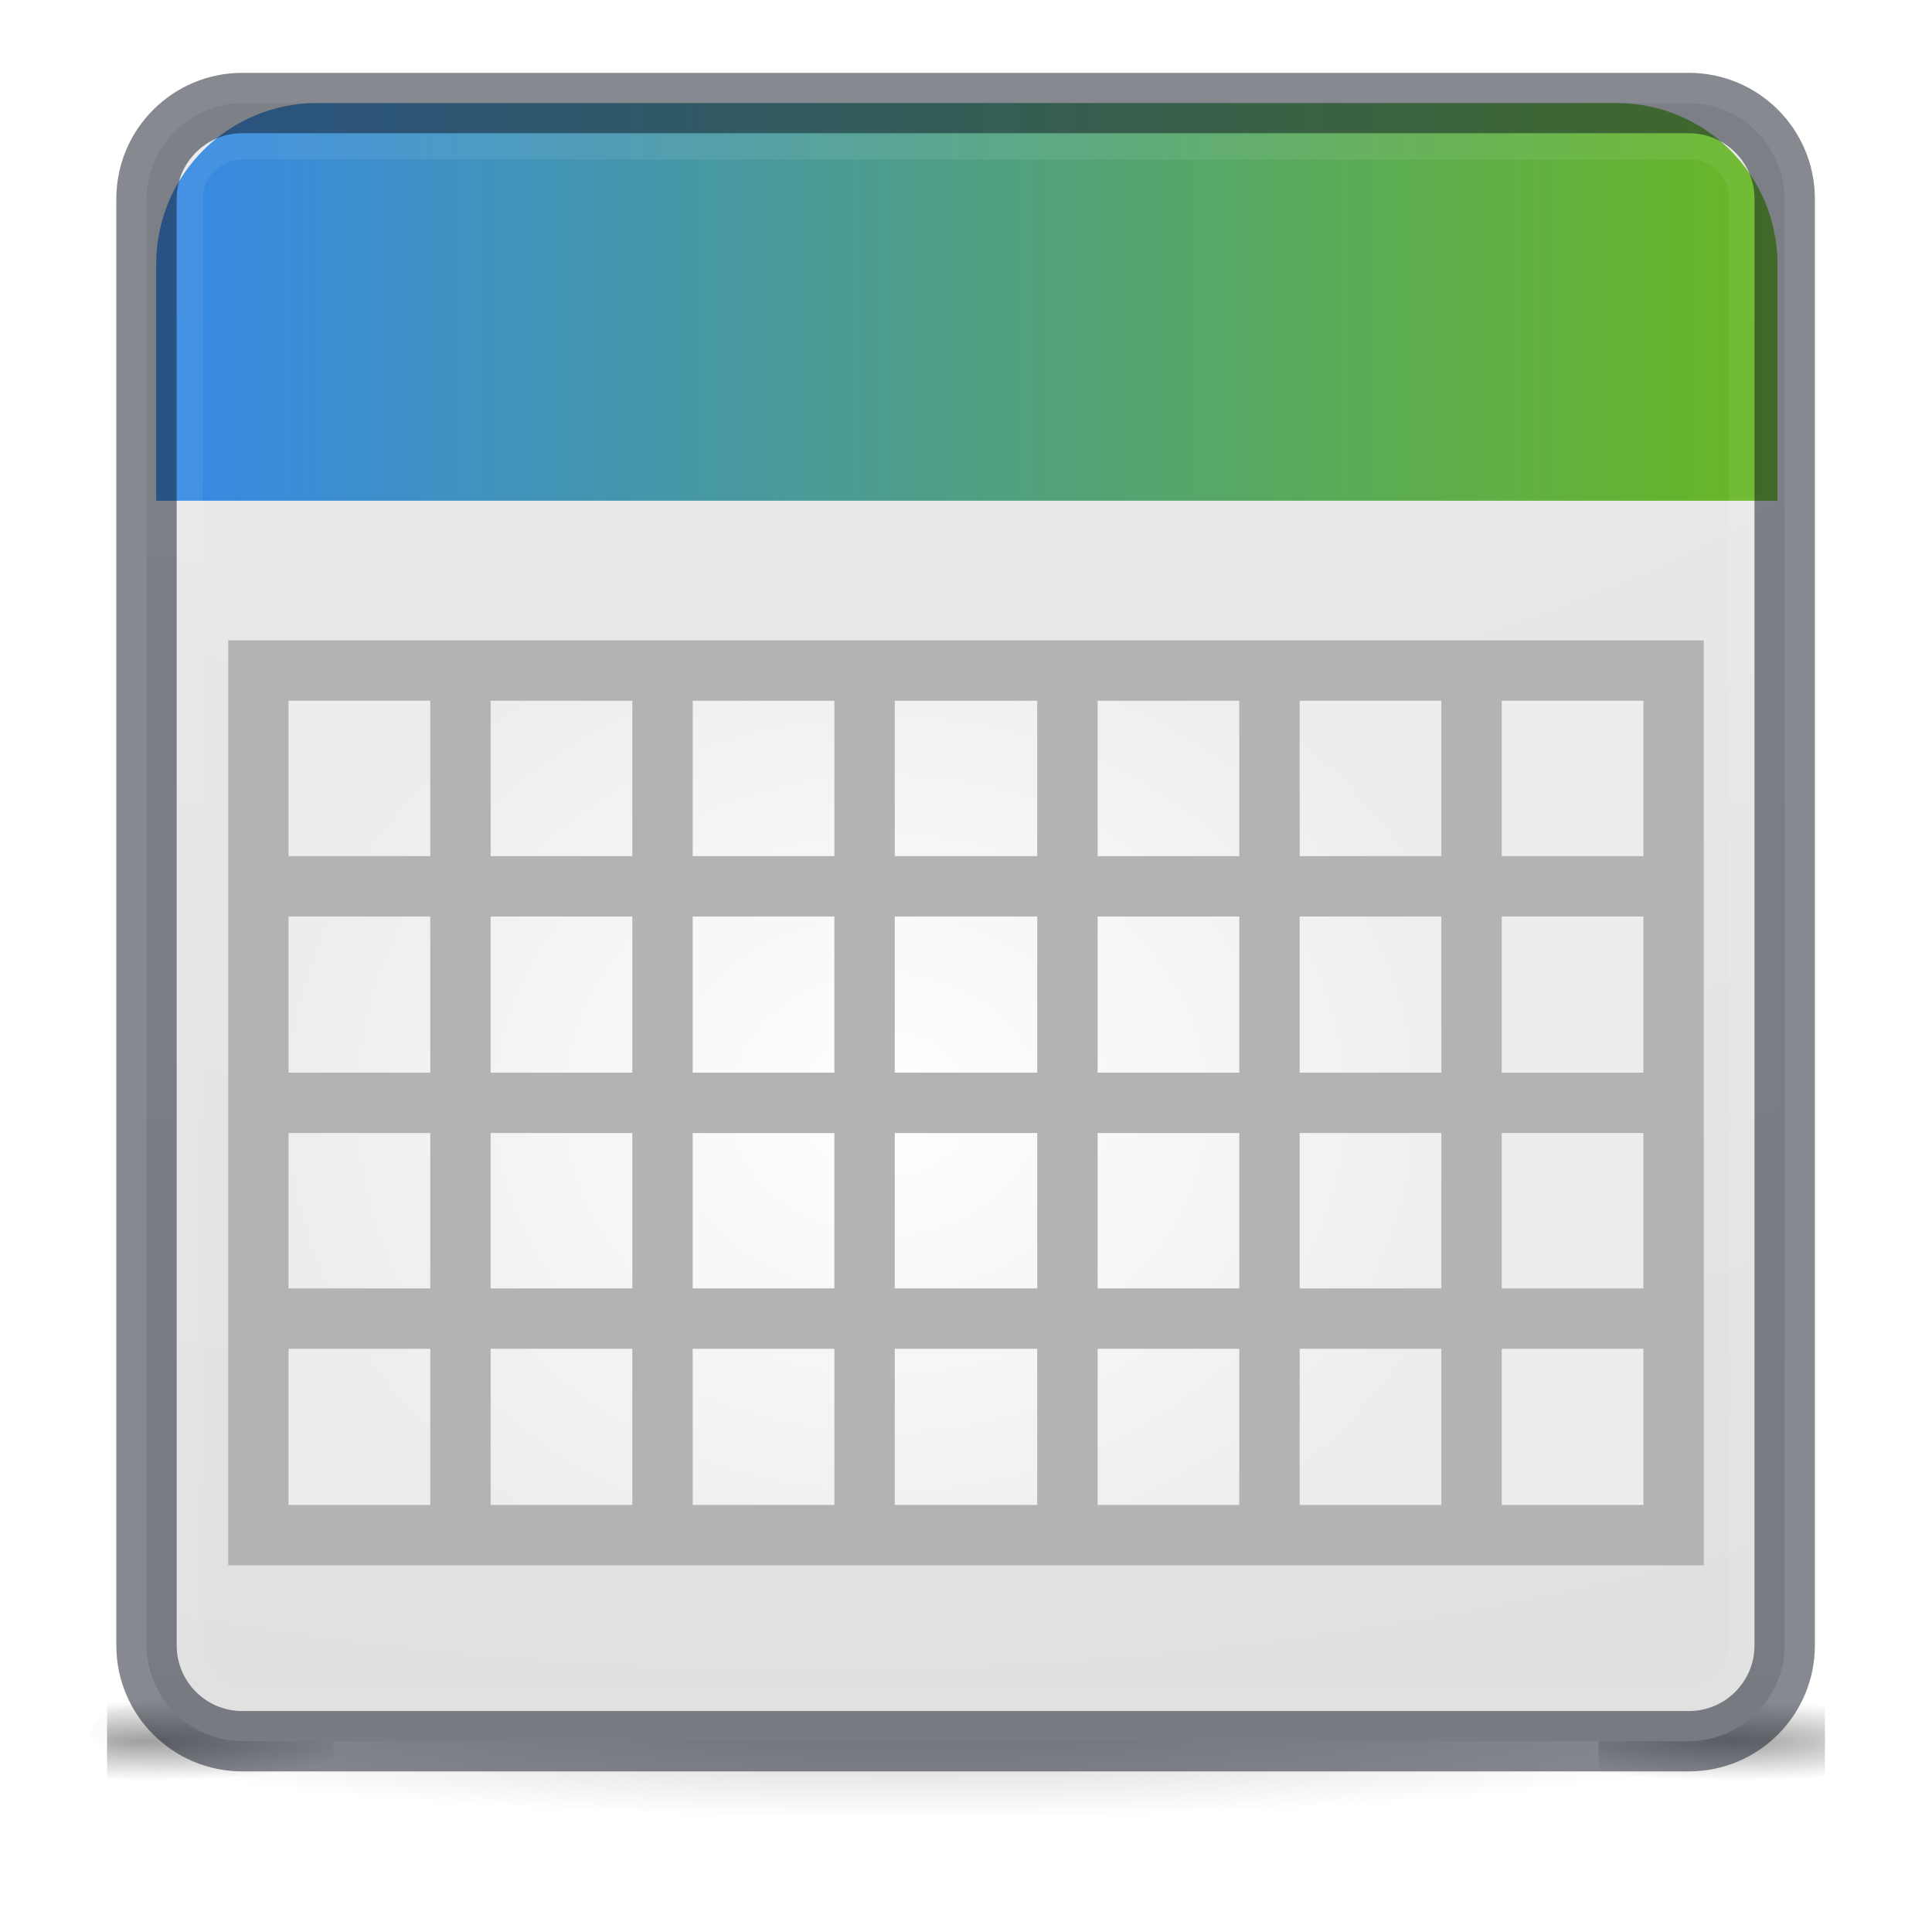
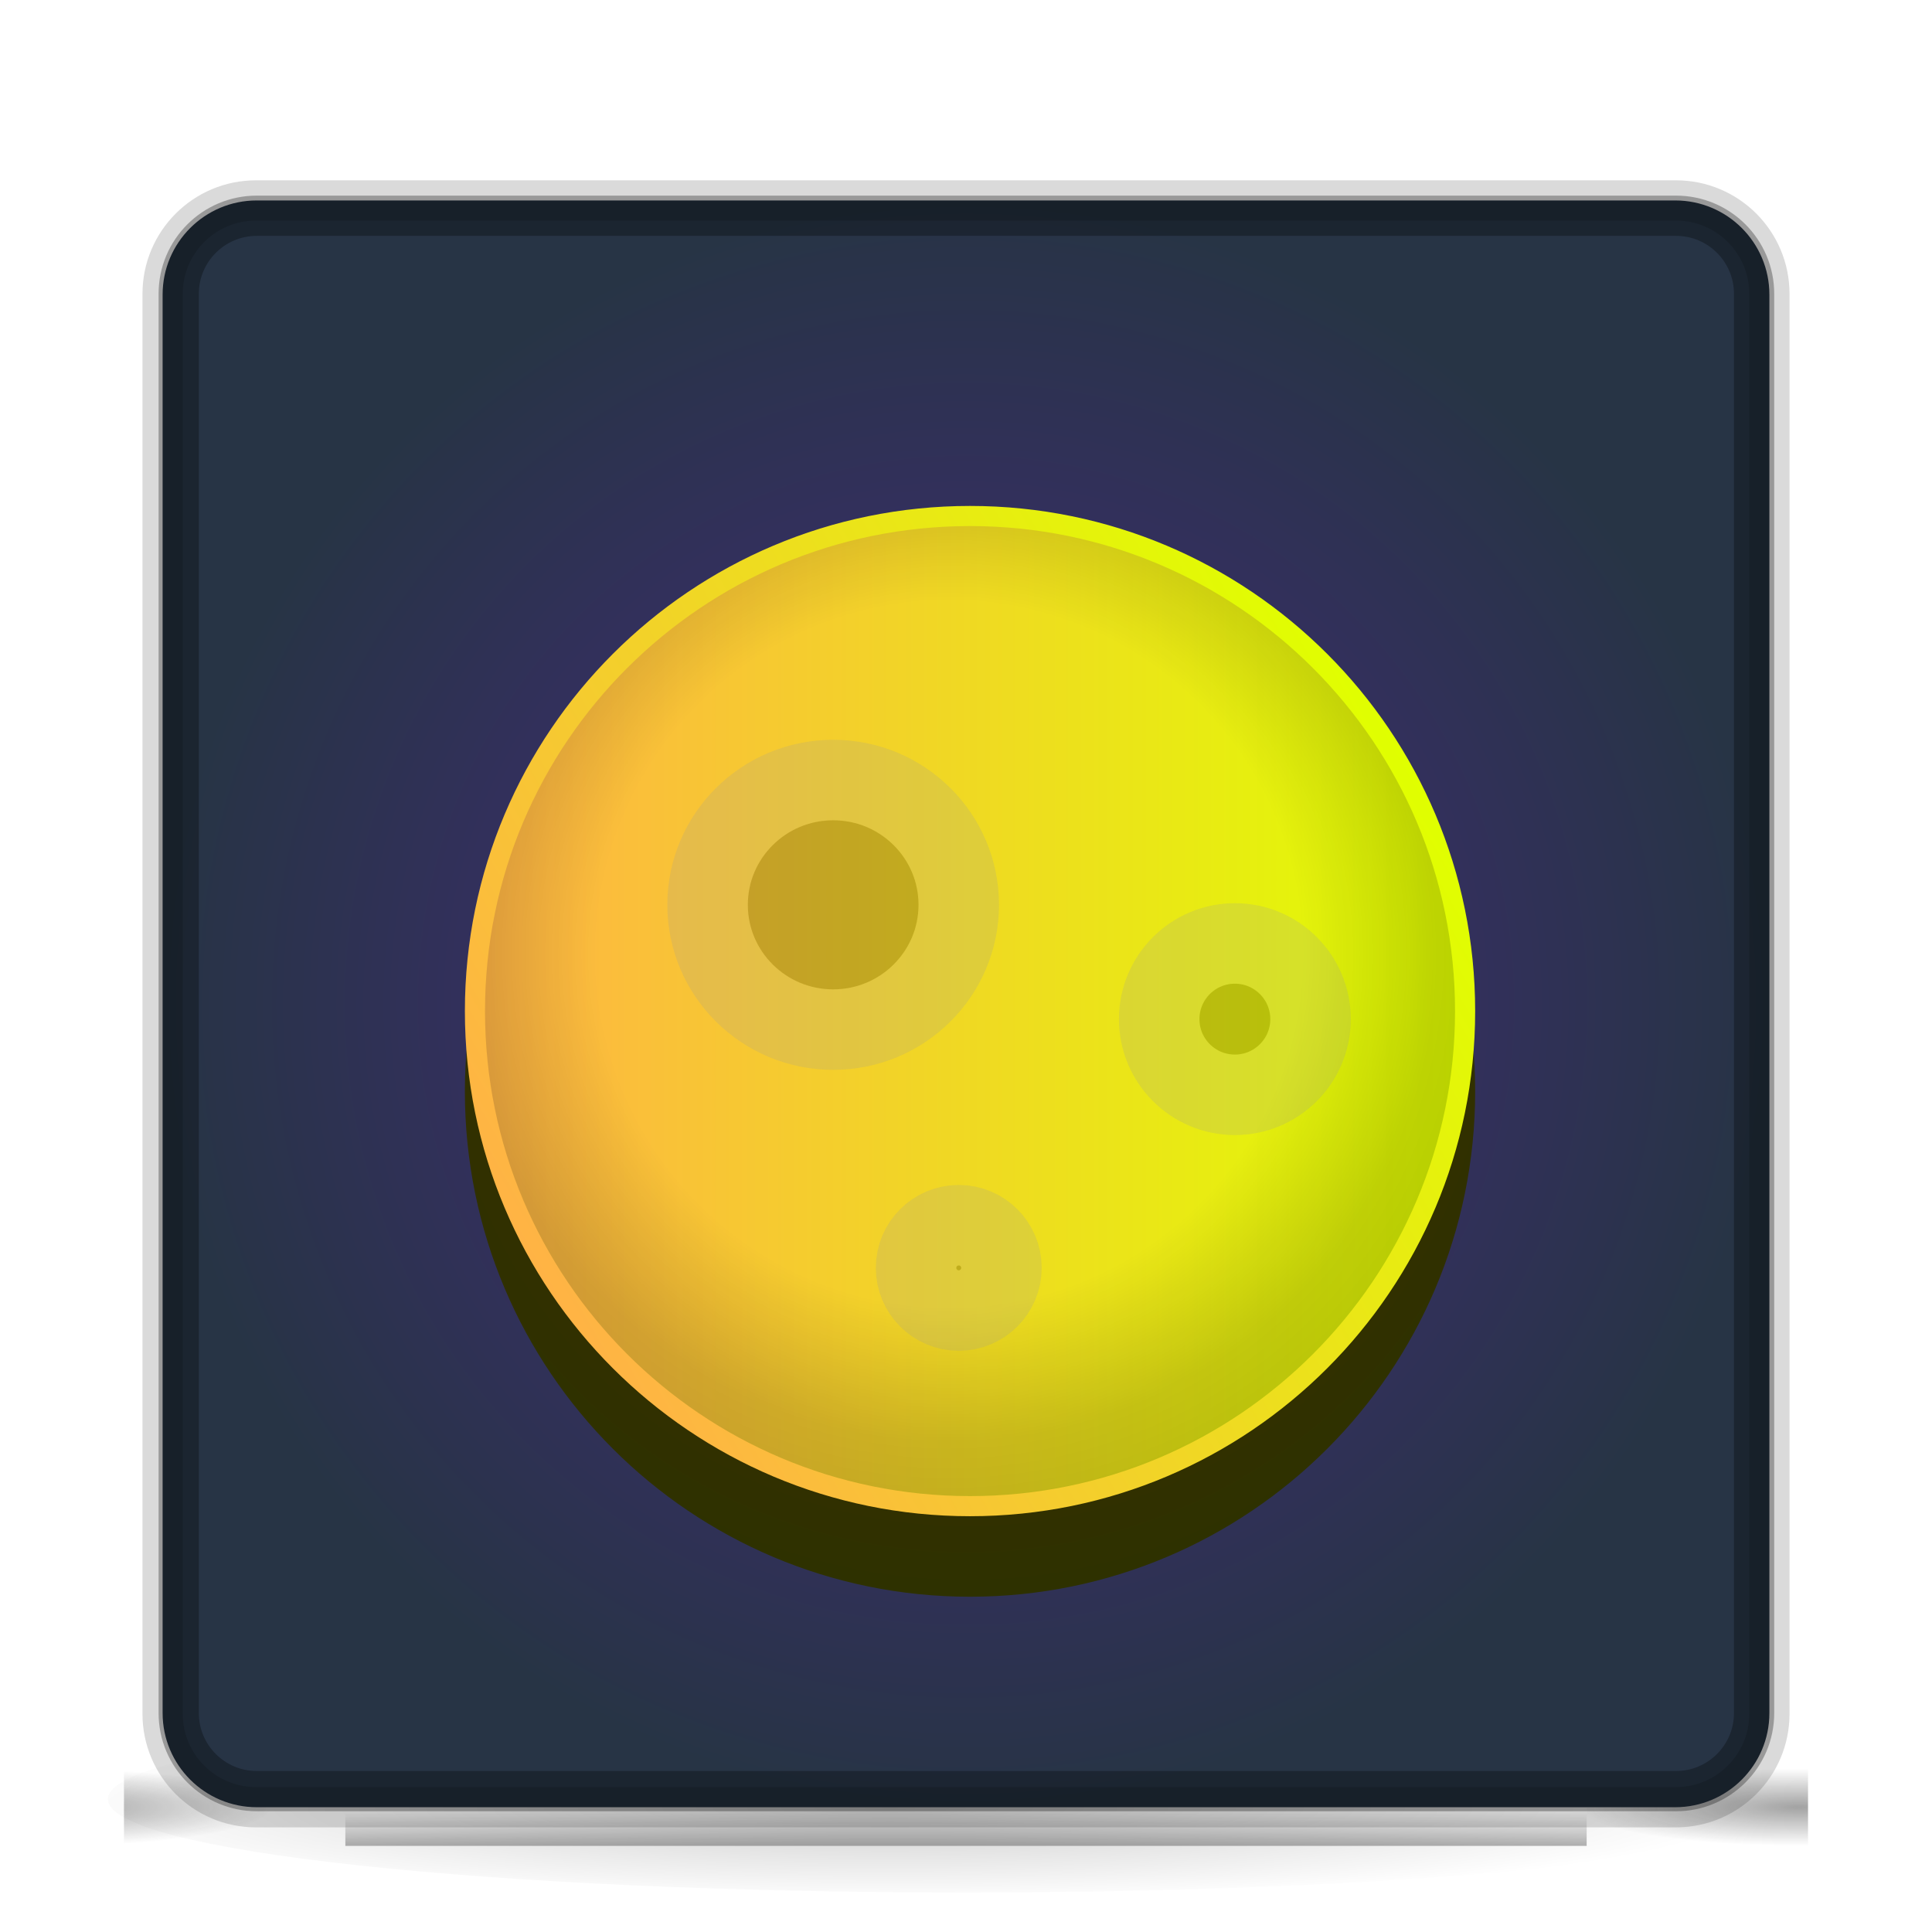
- <svg xmlns="http://www.w3.org/2000/svg" xmlns:xlink="http://www.w3.org/1999/xlink" id="Capa_1" data-name="Capa 1" viewBox="0 0 24 24">
+ <svg xmlns="http://www.w3.org/2000/svg" xmlns:xlink="http://www.w3.org/1999/xlink" viewBox="0 0 24 24">
  <defs>
-     <radialGradient id="Degradado_sin_nombre_2" cx="-181.51" cy="588.97" r="6.98" gradientTransform="matrix(1.56, 0, 0, -0.17, 294.5, 121.53)" gradientUnits="userSpaceOnUse">
+     <radialGradient id="Degradado_sin_nombre_2" cx="-263.01" cy="-542.3" r="6.85" gradientTransform="matrix(1.56, 0, 0, -0.17, 421.35, -69.73)" gradientUnits="userSpaceOnUse">
      <stop offset="0" />
      <stop offset="1" stop-opacity="0" />
    </radialGradient>
-     <radialGradient id="Degradado_sin_nombre_3" cx="-341.98" cy="512.37" r="0.49" gradientTransform="matrix(5.69, 0, 0, -1, 1967.41, 534)" gradientUnits="userSpaceOnUse">
+     <radialGradient id="Degradado_sin_nombre_3" cx="-529.97" cy="184.55" r="0.48" gradientTransform="matrix(5.69, 0, 0, -1, 3037.86, 207)" gradientUnits="userSpaceOnUse">
      <stop offset="0" stop-color="#181818" />
      <stop offset="1" stop-color="#181818" stop-opacity="0" />
    </radialGradient>
-     <radialGradient id="Degradado_sin_nombre_3-2" cx="-465.24" cy="459.63" r="0.49" gradientTransform="matrix(-5.69, 0, 0, 1, -2645.41, -438)" xlink:href="#Degradado_sin_nombre_3" />
-     <linearGradient id="Degradado_sin_nombre_4" x1="-255.5" y1="522.22" x2="-255.5" y2="523.61" gradientTransform="matrix(2.84, 0, 0, -0.71, 738.16, 395.14)" gradientUnits="userSpaceOnUse">
+     <radialGradient id="Degradado_sin_nombre_3-2" cx="-733.31" cy="460.45" r="0.48" gradientTransform="matrix(-5.69, 0, 0, 1, -4171.86, -438)" xlink:href="#Degradado_sin_nombre_3" />
+     <linearGradient id="Degradado_sin_nombre_4" x1="-403.28" y1="128.69" x2="-403.28" y2="130.05" gradientTransform="matrix(2.84, 0, 0, -0.71, 1158.16, 114.86)" gradientUnits="userSpaceOnUse">
      <stop offset="0" stop-color="#181818" stop-opacity="0" />
      <stop offset="0.5" stop-color="#181818" />
      <stop offset="1" stop-color="#181818" stop-opacity="0" />
    </linearGradient>
-     <radialGradient id="Degradado_sin_nombre_18" cx="-392.27" cy="530.88" r="2.5" gradientTransform="matrix(0, 25.08, 30.79, 0, -16335.74, 9829.97)" gradientUnits="userSpaceOnUse">
-       <stop offset="0" stop-color="#f2f2f2" />
-       <stop offset="1" stop-color="#ccc" />
+     <radialGradient id="Degradado_sin_nombre_57" cx="12" cy="12.47" r="9.98" gradientUnits="userSpaceOnUse">
+       <stop offset="0" stop-color="#452981" />
+       <stop offset="1" stop-color="#273445" />
    </radialGradient>
-     <linearGradient id="Degradado_sin_nombre_51" x1="1.94" y1="3.75" x2="22.08" y2="3.75" gradientUnits="userSpaceOnUse">
-       <stop offset="0" stop-color="#3689e6" />
-       <stop offset="1" stop-color="#68b723" />
+     <linearGradient id="Degradado_sin_nombre_9" x1="5.9" y1="12.56" x2="18.2" y2="12.56" gradientUnits="userSpaceOnUse">
+       <stop offset="0" stop-color="#ffb345" />
+       <stop offset="1" stop-color="#e0ff00" />
    </linearGradient>
-     <linearGradient id="Degradado_sin_nombre_6" x1="-250.42" y1="504.18" x2="-250.42" y2="495.87" gradientTransform="matrix(2.73, 0, 0, -2.73, 695.57, 1376.38)" gradientUnits="userSpaceOnUse">
-       <stop offset="0" stop-color="#fff" />
-       <stop offset="0.06" stop-color="#fff" stop-opacity="0.24" />
-       <stop offset="0.95" stop-color="#fff" stop-opacity="0.16" />
-       <stop offset="1" stop-color="#fff" stop-opacity="0.39" />
-     </linearGradient>
-     <radialGradient id="Degradado_sin_nombre_45" cx="237.44" cy="-11.43" r="13.39" gradientTransform="translate(-124.34 19.2) scale(0.57 0.48)" gradientUnits="userSpaceOnUse">
-       <stop offset="0" stop-color="#fff" />
-       <stop offset="1" stop-color="#ededed" />
+     <radialGradient id="Degradado_sin_nombre_95" cx="11.79" cy="11.85" r="7.3" gradientUnits="userSpaceOnUse">
+       <stop offset="0.6" stop-opacity="0" />
+       <stop offset="0.83" stop-opacity="0.16" />
+       <stop offset="1" stop-opacity="0.2" />
    </radialGradient>
-     <radialGradient id="Degradado_sin_nombre_45-2" cx="237.44" cy="-5.85" r="10.83" xlink:href="#Degradado_sin_nombre_45" />
-     <radialGradient id="Degradado_sin_nombre_45-3" cx="237.44" cy="-11.43" r="10.83" xlink:href="#Degradado_sin_nombre_45" />
-     <radialGradient id="Degradado_sin_nombre_45-4" cx="237.44" cy="-17" r="10.83" xlink:href="#Degradado_sin_nombre_45" />
-     <radialGradient id="Degradado_sin_nombre_45-5" cx="248.38" cy="-11.43" r="7.89" xlink:href="#Degradado_sin_nombre_45" />
-     <radialGradient id="Degradado_sin_nombre_45-6" cx="244" cy="-11.43" r="7.89" xlink:href="#Degradado_sin_nombre_45" />
-     <radialGradient id="Degradado_sin_nombre_45-7" cx="239.63" cy="-11.43" r="7.89" xlink:href="#Degradado_sin_nombre_45" />
-     <radialGradient id="Degradado_sin_nombre_45-8" cx="235.25" cy="-11.43" r="7.89" xlink:href="#Degradado_sin_nombre_45" />
-     <radialGradient id="Degradado_sin_nombre_45-9" cx="230.88" cy="-11.43" r="7.89" xlink:href="#Degradado_sin_nombre_45" />
-     <radialGradient id="Degradado_sin_nombre_45-10" cx="226.5" cy="-11.43" r="7.89" xlink:href="#Degradado_sin_nombre_45" />
+     <linearGradient id="Degradado_sin_nombre_10" x1="6.61" y1="15.7" x2="17.48" y2="9.43" xlink:href="#Degradado_sin_nombre_9" />
  </defs>
-   <path id="path3041" d="M22.87,21.53c0,.66-4.87,1.19-10.87,1.19S1.13,22.19,1.13,21.53,6,20.35,12,20.35s10.87.53,10.87,1.18Z" style="opacity:0.2;isolation:isolate;fill:url(#Degradado_sin_nombre_2)" />
-   <g id="g2036">
-     <g id="g3712" style="opacity:0.4">
-       <rect id="rect2801" x="19.86" y="21.14" width="2.81" height="0.99" style="fill:url(#Degradado_sin_nombre_3)" />
-       <rect id="rect3696" x="1.33" y="21.14" width="2.81" height="0.99" style="fill:url(#Degradado_sin_nombre_3-2)" />
-       <rect id="rect3700" x="4.14" y="21.14" width="15.72" height="0.99" style="fill:url(#Degradado_sin_nombre_4)" />
+   <g style="isolation:isolate">
+     <g id="Capa_1" data-name="Capa 1">
+       <path id="path3041" d="M22.66,22.35c0,.64-4.78,1.16-10.66,1.16S1.34,23,1.34,22.35,6.11,21.19,12,21.19s10.66.52,10.66,1.16Z" style="opacity:0.2;isolation:isolate;fill:url(#Degradado_sin_nombre_2)" />
+       <g id="g2036">
+         <g id="g3712" style="opacity:0.4">
+           <rect id="rect2801" x="19.71" y="21.96" width="2.75" height="0.97" style="fill:url(#Degradado_sin_nombre_3)" />
+           <rect id="rect3696" x="1.54" y="21.96" width="2.75" height="0.97" style="fill:url(#Degradado_sin_nombre_3-2)" />
+           <rect id="rect3700" x="4.29" y="21.96" width="15.42" height="0.97" style="fill:url(#Degradado_sin_nombre_4)" />
+         </g>
+       </g>
+       <rect id="rect5505-21-3" x="2.02" y="2.49" width="19.96" height="19.96" rx="1.17" ry="1.17" style="fill:url(#Degradado_sin_nombre_57)" />
+       <rect id="rect6741-7" x="2.22" y="2.68" width="19.57" height="19.57" rx="0.97" ry="0.97" style="fill:none;stroke:#000;stroke-miterlimit:10;stroke-width:0.5px;opacity:0.3;isolation:isolate" />
+       <rect id="rect5505-21-6" x="2.02" y="2.49" width="19.96" height="19.96" rx="1.16" ry="1.16" style="fill:none;stroke:#000;stroke-miterlimit:10;stroke-opacity:0.29;stroke-width:0.5px;opacity:0.5;isolation:isolate" />
+       <g style="mix-blend-mode:multiply">
+         <circle cx="12.05" cy="13.56" r="6.15" style="fill:#f9ff00" />
+         <circle cx="12.05" cy="13.56" r="6.15" style="fill:#f9ff00" />
+         <circle cx="12.05" cy="13.56" r="6.15" style="fill:none;stroke:#f9ff00;stroke-miterlimit:10;stroke-width:0.25px" />
+       </g>
+       <circle cx="12.05" cy="12.56" r="6.15" style="fill:url(#Degradado_sin_nombre_9)" />
+       <circle cx="12.05" cy="12.56" r="6.15" style="fill:url(#Degradado_sin_nombre_95)" />
+       <circle cx="12.05" cy="12.56" r="6.15" style="fill:none;stroke-miterlimit:10;stroke-width:0.25px;stroke:url(#Degradado_sin_nombre_10)" />
+       <ellipse cx="10.35" cy="11.24" rx="1.56" ry="1.55" style="stroke:#999;stroke-miterlimit:10;opacity:0.2" />
+       <circle cx="11.91" cy="15.75" r="0.53" style="stroke:#999;stroke-miterlimit:10;opacity:0.2" />
+       <circle cx="15.34" cy="12.66" r="0.94" style="stroke:#999;stroke-miterlimit:10;opacity:0.2" />
    </g>
  </g>
-   <rect id="rect5505-21-3" x="1.82" y="1.28" width="20.35" height="20.35" rx="1.2" ry="1.2" style="fill:url(#Degradado_sin_nombre_18)" />
-   <path d="M3.94,1.28H20.08a2,2,0,0,1,2,2V6.22a0,0,0,0,1,0,0H1.94a0,0,0,0,1,0,0V3.28A2,2,0,0,1,3.94,1.28Z" style="fill:url(#Degradado_sin_nombre_51)" />
-   <rect id="rect6741-7" x="2.02" y="1.48" width="19.96" height="19.96" rx="0.99" ry="0.99" style="fill:none;stroke-linecap:round;stroke-linejoin:round;stroke-width:1px;opacity:0.3;isolation:isolate;stroke:url(#Degradado_sin_nombre_6)" />
-   <rect id="rect5505-21-6" x="1.82" y="1.28" width="20.35" height="20.35" rx="1.19" ry="1.19" style="fill:none;stroke:#0e141f;stroke-linecap:round;stroke-linejoin:round;stroke-width:0.75px;opacity:0.5;isolation:isolate" />
-   <rect x="3.21" y="8.33" width="17.58" height="10.74" style="stroke:#b3b3b3;stroke-miterlimit:10;stroke-width:0.75px;fill:url(#Degradado_sin_nombre_45)" />
-   <line x1="3.21" y1="16.38" x2="20.79" y2="16.38" style="stroke:#b3b3b3;stroke-miterlimit:10;stroke-width:0.75px;fill:url(#Degradado_sin_nombre_45-2)" />
-   <line x1="3.21" y1="13.7" x2="20.79" y2="13.7" style="stroke:#b3b3b3;stroke-miterlimit:10;stroke-width:0.75px;fill:url(#Degradado_sin_nombre_45-3)" />
-   <line x1="3.21" y1="11.01" x2="20.79" y2="11.01" style="stroke:#b3b3b3;stroke-miterlimit:10;stroke-width:0.75px;fill:url(#Degradado_sin_nombre_45-4)" />
-   <line x1="18.28" y1="8.33" x2="18.28" y2="19.06" style="stroke:#b3b3b3;stroke-miterlimit:10;stroke-width:0.75px;fill:url(#Degradado_sin_nombre_45-5)" />
-   <line x1="15.77" y1="8.33" x2="15.77" y2="19.06" style="stroke:#b3b3b3;stroke-miterlimit:10;stroke-width:0.75px;fill:url(#Degradado_sin_nombre_45-6)" />
-   <line x1="13.26" y1="8.33" x2="13.26" y2="19.06" style="stroke:#b3b3b3;stroke-miterlimit:10;stroke-width:0.75px;fill:url(#Degradado_sin_nombre_45-7)" />
-   <line x1="10.74" y1="8.33" x2="10.74" y2="19.06" style="stroke:#b3b3b3;stroke-miterlimit:10;stroke-width:0.75px;fill:url(#Degradado_sin_nombre_45-8)" />
-   <line x1="8.23" y1="8.33" x2="8.23" y2="19.06" style="stroke:#b3b3b3;stroke-miterlimit:10;stroke-width:0.75px;fill:url(#Degradado_sin_nombre_45-9)" />
-   <line x1="5.72" y1="8.33" x2="5.72" y2="19.06" style="stroke:#b3b3b3;stroke-miterlimit:10;stroke-width:0.75px;fill:url(#Degradado_sin_nombre_45-10)" />
</svg>
